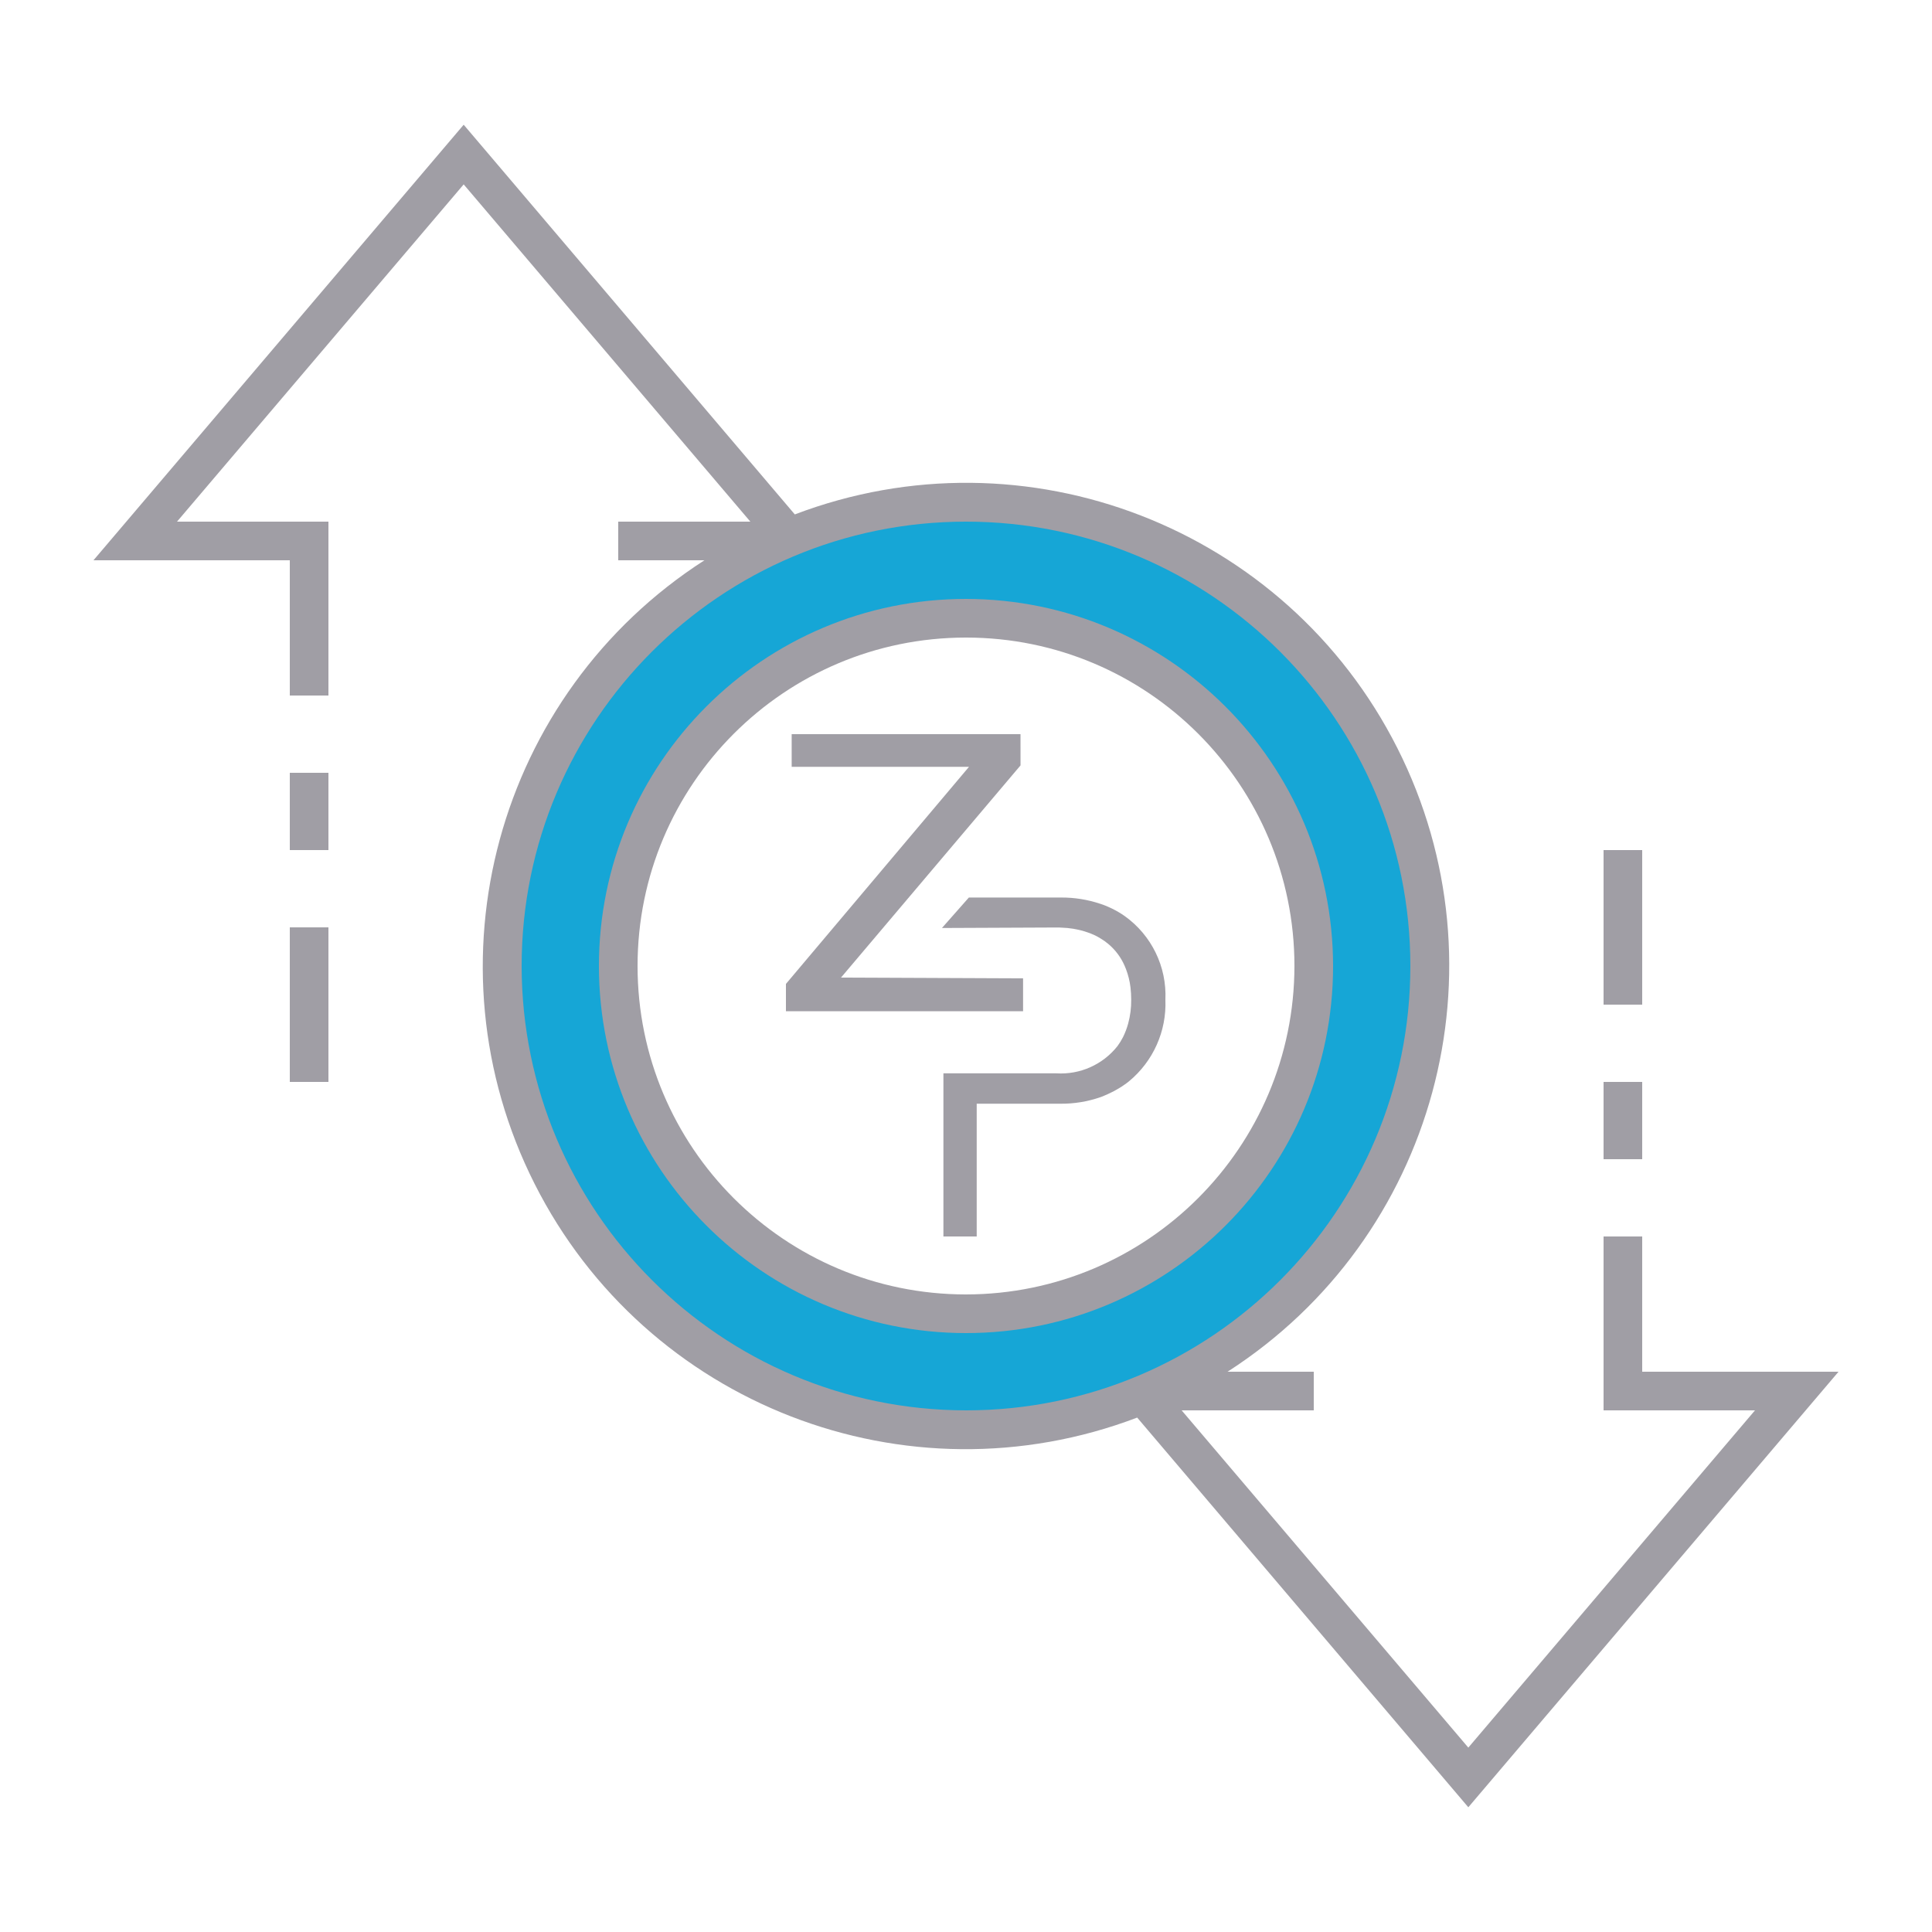
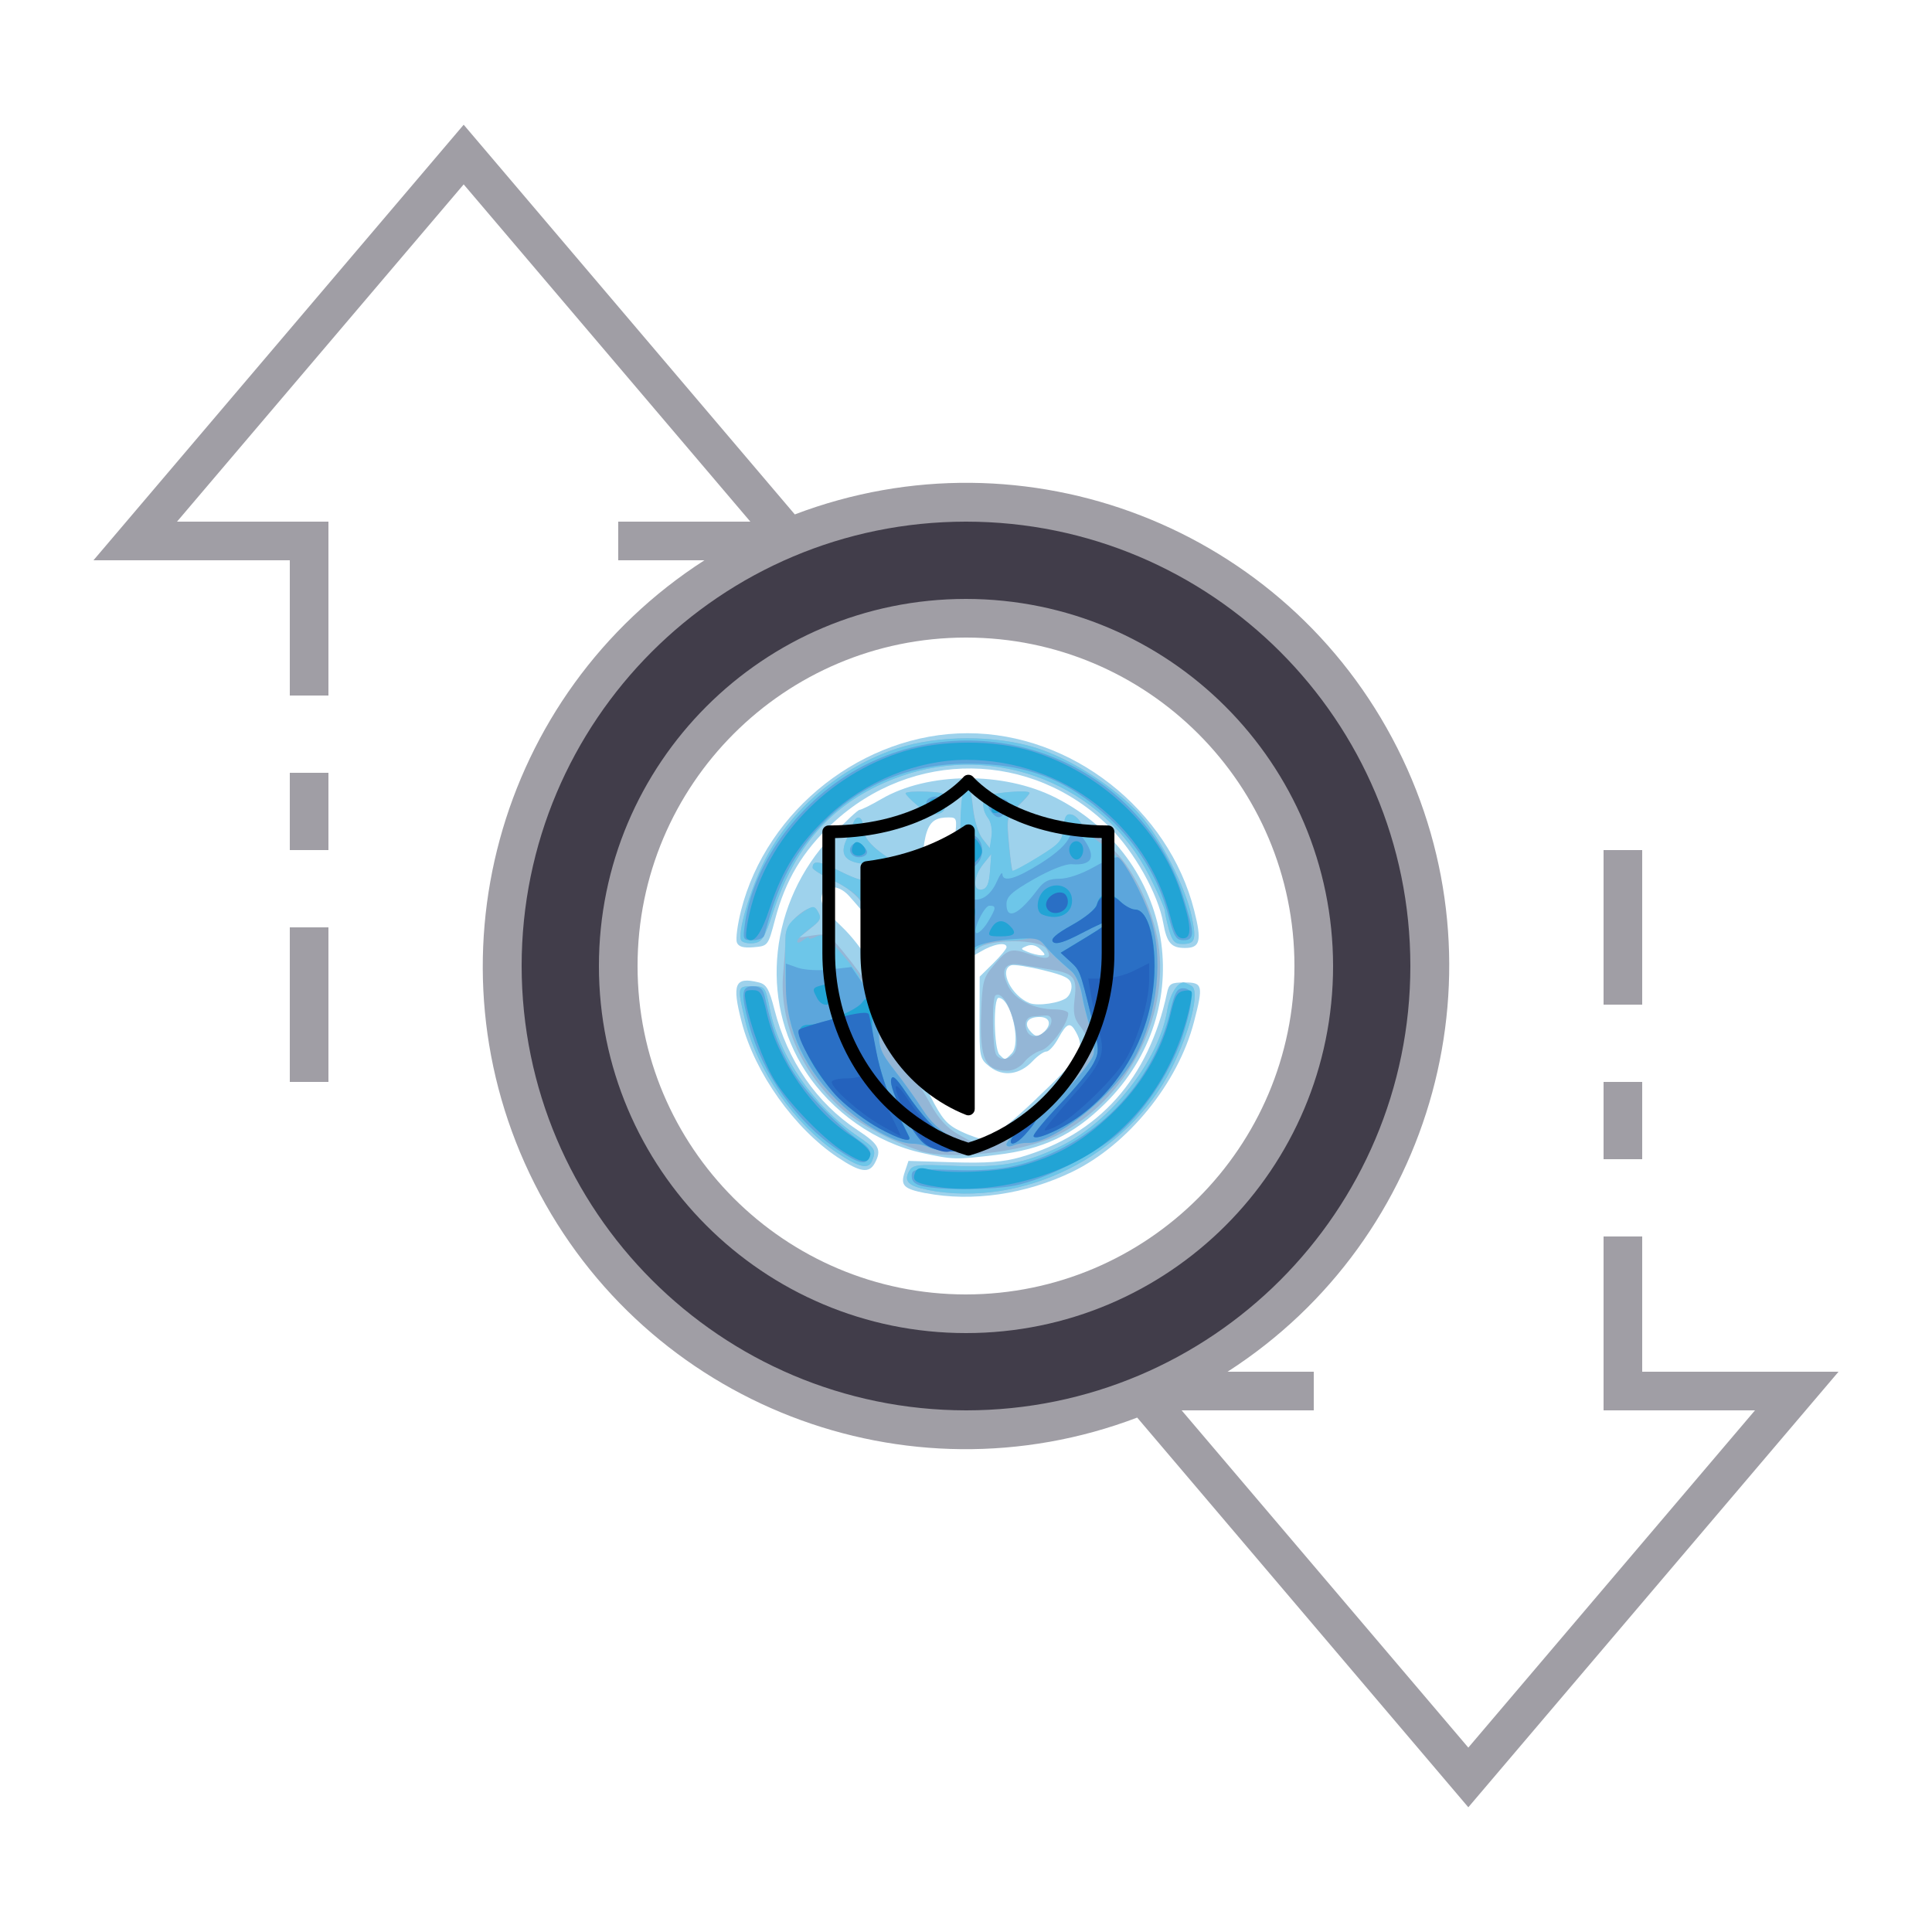
- <svg xmlns="http://www.w3.org/2000/svg" id="ic_empty_Dark_ztup" width="100" height="100" viewBox="0 0 100 100">
+ <svg xmlns="http://www.w3.org/2000/svg" id="ic_empty_Dark_transactions" version="1.1" viewBox="0 0 100 100">
  <defs>
-     <style type="text/css">
-             .cls-1{fill:#16a6d6}.cls-2{fill:#a09ea5}.cls-3{fill:none}
-         </style>
+     <style type="text/css">.cls-1{fill:#413d4a}.cls-2{fill:#a09ea5}.cls-3{fill:none}</style>
  </defs>
-   <g id="Group_9081" data-name="Group 9081">
-     <path id="Path_19026" d="M50 26a24 24 0 1 0 24 24 24 24 0 0 0-24-24zm0 42a18 18 0 1 1 18-18 18 18 0 0 1-18 18z" class="cls-1" data-name="Path 19026" />
-     <g id="Group_9080" data-name="Group 9080">
-       <g id="Group_9078" data-name="Group 9078">
-         <path id="Path_19027" d="M50 31a19 19 0 1 0 19 19 19.021 19.021 0 0 0-19-19zm0 36a17 17 0 1 1 17-17 17.019 17.019 0 0 1-17 17z" class="cls-2" data-name="Path 19027" />
-         <path id="Rectangle_4744" d="M0 0h2v4H0z" class="cls-2" data-name="Rectangle 4744" transform="translate(83 56)" />
-         <path id="Rectangle_4745" d="M0 0h2v8H0z" class="cls-2" data-name="Rectangle 4745" transform="translate(83 44)" />
-         <path id="Rectangle_4746" d="M0 0h2v8H0z" class="cls-2" data-name="Rectangle 4746" transform="translate(15 48)" />
-         <path id="Rectangle_4747" d="M0 0h2v4H0z" class="cls-2" data-name="Rectangle 4747" transform="translate(15 40)" />
-         <path id="Path_19028" d="M95.162 71H85v-7h-2v9h7.838L76 90.456 61.162 73H68v-2h-4.461a24.989 24.989 0 0 0-22.4-44.374L24 6.456 4.838 29H15v7h2v-9H9.162L24 9.544 38.838 27H32v2h4.461a24.989 24.989 0 0 0 22.4 44.374L76 93.544zM27 50a23 23 0 1 1 23 23 23.026 23.026 0 0 1-23-23z" class="cls-2" data-name="Path 19028" />
-       </g>
-       <g id="Group_9079" data-name="Group 9079">
-         <path id="Path_19029" d="M58.218 47.418a4.728 4.728 0 0 0-.653-.386 5.67 5.67 0 0 0-.354-.158c-.083-.032-.165-.064-.247-.089a6.268 6.268 0 0 0-2.053-.329h-4.763l-1.393 1.577 5.96-.026c.07 0 .146 0 .215.007a4.6 4.6 0 0 1 .615.057l.2.038a3.62 3.62 0 0 1 .551.152c.057.019.114.044.171.063a3.075 3.075 0 0 1 .33.152c.05.025.1.057.152.089a2.949 2.949 0 0 1 .424.3 3.081 3.081 0 0 1 .836 1.121c.025.057.051.114.07.171a3.935 3.935 0 0 1 .234.943 5.268 5.268 0 0 1 .038.64 4.53 4.53 0 0 1-.158 1.242 3.955 3.955 0 0 1-.266.7 3.293 3.293 0 0 1-.285.462 3.735 3.735 0 0 1-3.161 1.412h-5.85V64h1.723v-6.872H54.9a6.138 6.138 0 0 0 2.052-.336c.082-.031.165-.057.247-.1a1.532 1.532 0 0 0 .184-.082 4.403 4.403 0 0 0 .551-.292c.044-.025.088-.056.133-.082.025-.019.057-.038.082-.057a3.1 3.1 0 0 0 .285-.209 5.2 5.2 0 0 0 1.887-4.224 5.041 5.041 0 0 0-2.103-4.328z" class="cls-2" data-name="Path 19029" />
-         <path id="Path_19030" d="M52.821 38H40.977v1.691h9.178L40.68 50.927v1.413h12.274v-1.7l-9.424-.04 9.292-10.983z" class="cls-2" data-name="Path 19030" />
-       </g>
+   <path class="cls-1" d="m50 26a24 24 0 1 0 24 24 24 24 0 0 0-24-24zm0 42a18 18 0 1 1 18-18 18 18 0 0 1-18 18z" data-name="Path 18988" />
+   <g data-name="Group 9035">
+     <g data-name="Group 9033" />
+     <g data-name="Group 9034">
+       <path class="cls-2" d="m50 31a19 19 0 1 0 19 19 19.021 19.021 0 0 0-19-19zm0 36a17 17 0 1 1 17-17 17.019 17.019 0 0 1-17 17z" data-name="Path 18990" />
+       <path class="cls-2" transform="translate(83,56)" d="m0 0h2v4h-2z" data-name="Rectangle 4693" />
+       <path class="cls-2" transform="translate(83,44)" d="m0 0h2v8h-2z" data-name="Rectangle 4694" />
+       <path class="cls-2" transform="translate(15,48)" d="m0 0h2v8h-2z" data-name="Rectangle 4695" />
+       <path class="cls-2" transform="translate(15,40)" d="m0 0h2v4h-2z" data-name="Rectangle 4696" />
+       <path class="cls-2" d="m95.162 71h-10.162v-7h-2v9h7.838l-14.838 17.456-14.838-17.456h6.838v-2h-4.461a24.989 24.989 0 0 0-22.4-44.374l-17.139-20.17-19.162 22.544h10.162v7h2v-9h-7.838l14.838-17.456 14.838 17.456h-6.838v2h4.461a24.989 24.989 0 0 0 22.4 44.374l17.139 20.17zm-68.162-21a23 23 0 1 1 23 23 23.026 23.026 0 0 1-23-23z" data-name="Path 18991" />
    </g>
  </g>
-   <path id="Rectangle_4748" d="M0 0h100v100H0z" class="cls-3" data-name="Rectangle 4748" />
+   <path class="cls-3" d="M0 0h100v100H0z" data-name="Rectangle 4697" />
+   <g transform="matrix(3.7795 0 0 3.7795 664.68 19.515)">
+     <g stroke-width=".053">
+       <path d="m-163.19 11.177c-0.301-0.059-0.347-0.106-0.283-0.293l0.05-0.149 0.611 0.019c0.463 0.014 0.686-0.003 0.923-0.07 1.07-0.306 1.758-1.077 2.006-2.248 0.027-0.128 0.054-0.145 0.242-0.145 0.249 0 0.258 0.04 0.127 0.544-0.218 0.836-0.903 1.679-1.665 2.049-0.636 0.309-1.373 0.416-2.01 0.292zm-1.199-0.488c-0.598-0.399-1.137-1.157-1.318-1.853-0.137-0.527-0.095-0.626 0.231-0.546 0.108 0.026 0.144 0.089 0.217 0.371 0.181 0.707 0.578 1.282 1.137 1.651 0.297 0.195 0.336 0.271 0.238 0.453-0.078 0.145-0.201 0.127-0.504-0.076zm1.157-0.062c-0.636-0.138-1.24-0.561-1.603-1.122-0.636-0.983-0.489-2.317 0.353-3.211 0.19-0.202 0.366-0.367 0.39-0.367s0.159-0.067 0.298-0.148c0.635-0.371 1.671-0.38 2.383-0.02 1.636 0.827 1.975 2.907 0.683 4.188-0.437 0.433-0.849 0.629-1.486 0.705-0.567 0.068-0.595 0.067-1.018-0.025zm1.562-0.746c0.611-0.578 0.668-0.674 0.541-0.91-0.078-0.144-0.126-0.127-0.24 0.082-0.055 0.101-0.129 0.184-0.165 0.184-0.036 0-0.12 0.059-0.187 0.13-0.176 0.189-0.406 0.22-0.586 0.08-0.142-0.111-0.145-0.125-0.143-0.674l2e-3 -0.561 0.184-0.181c0.101-0.1 0.184-0.2 0.184-0.223 0-0.076-0.182-0.044-0.359 0.063-0.382 0.231-0.464 0.091-0.417-0.707 0.019-0.319 0.049-0.705 0.068-0.857 0.032-0.26 0.027-0.276-0.083-0.276-0.314 0-0.362 0.146-0.384 1.163-0.018 0.855-0.125 0.926-0.578 0.384-0.158-0.19-0.342-0.404-0.408-0.476-0.15-0.164-0.349-0.151-0.374 0.023-0.013 0.09 0.059 0.193 0.279 0.403 0.274 0.261 0.558 0.727 0.56 0.921 4.3e-4 0.043 0.033 0.14 0.072 0.214 0.039 0.074 0.088 0.204 0.109 0.289 0.021 0.085 0.094 0.239 0.162 0.342 0.068 0.103 0.209 0.354 0.312 0.558 0.158 0.31 0.224 0.387 0.416 0.479 0.126 0.06 0.276 0.111 0.334 0.112 0.064 0.001 0.341-0.219 0.703-0.562zm-0.341-0.616c0.138-0.137-8e-3 -0.763-0.178-0.763-0.075 0-0.065 0.702 0.012 0.778 0.079 0.078 0.072 0.079 0.166-0.015zm0.449-0.301c0.104-0.103 0.072-0.2-0.066-0.2-0.159 0-0.219 0.084-0.134 0.186 0.078 0.093 0.117 0.096 0.199 0.013zm0.309-0.468c0.043-0.035 0.07-0.113 0.061-0.173-0.013-0.089-0.087-0.127-0.387-0.2-0.204-0.05-0.401-0.08-0.437-0.067-0.174 0.061 9e-5 0.419 0.252 0.518 0.113 0.044 0.42-0.001 0.511-0.076zm-0.363-0.658c-0.056-0.055-0.121-0.072-0.184-0.047-0.092 0.037-0.091 0.041 9e-3 0.082 0.058 0.024 0.141 0.045 0.184 0.047 0.064 3e-3 0.062-0.011-9e-3 -0.082zm-4.157-0.096c-0.018-0.046 8e-3 -0.242 0.057-0.436 0.351-1.387 1.682-2.428 3.103-2.428s2.752 1.041 3.103 2.428c0.106 0.418 0.082 0.513-0.127 0.513-0.188 0-0.248-0.069-0.297-0.342-0.07-0.397-0.397-0.978-0.74-1.318-1.059-1.048-2.699-1.066-3.793-0.043-0.406 0.38-0.641 0.773-0.783 1.312-0.096 0.363-0.097 0.364-0.294 0.381-0.143 0.012-0.207-7e-3 -0.23-0.067z" fill="#9ed2ec" />
+       <path d="m-163.16 11.131c-0.26-0.05-0.329-0.117-0.257-0.25 0.051-0.094 0.101-0.1 0.605-0.078 0.648 0.029 0.988-0.033 1.467-0.266 0.693-0.337 1.355-1.18 1.466-1.867 0.034-0.208 0.135-0.379 0.224-0.377 0.02 4.51e-4 0.07 0.022 0.111 0.048 0.114 0.071-0.022 0.623-0.279 1.133-0.603 1.196-2.035 1.908-3.336 1.659zm-1.245-0.51c-0.582-0.392-1.093-1.129-1.255-1.81-0.11-0.461-0.108-0.468 0.097-0.468 0.176 0 0.18 0.005 0.241 0.312 0.129 0.649 0.599 1.329 1.204 1.742 0.238 0.162 0.255 0.19 0.199 0.333-0.049 0.127-0.179 0.097-0.486-0.109zm1.128-0.029c-0.389-0.128-0.844-0.375-1.07-0.58-0.558-0.507-0.852-1.199-0.791-1.86 0.018-0.198 0.033-0.423 0.032-0.501-1e-3 -0.184 0.351-0.475 0.428-0.354 0.071 0.112 0.063 0.136-0.096 0.263l-0.146 0.116 0.197-0.03c0.184-0.028 0.21-0.014 0.399 0.216 0.294 0.358 0.479 0.646 0.52 0.811 0.02 0.08 0.056 0.158 0.081 0.173s0.072 0.128 0.104 0.249c0.032 0.122 0.124 0.304 0.204 0.405s0.214 0.31 0.298 0.464c0.104 0.19 0.221 0.319 0.367 0.402 0.413 0.235 0.396 0.24 0.991-0.313 0.555-0.516 0.788-0.796 0.788-0.949 0-0.048-0.046-0.145-0.103-0.216-0.082-0.103-0.097-0.182-0.073-0.378 0.035-0.294-0.011-0.345-0.353-0.399-0.131-0.021-0.313-0.05-0.403-0.065-0.208-0.034-0.266 0.083-0.149 0.306 0.094 0.18 0.355 0.308 0.63 0.308 0.103 0 0.187 0.025 0.187 0.055 0 0.136-0.248 0.475-0.37 0.507-0.072 0.019-0.176 0.089-0.229 0.156-0.059 0.074-0.153 0.122-0.239 0.122-0.303-0.002-0.375-0.159-0.355-0.773 0.014-0.439 0.029-0.5 0.161-0.656 0.204-0.242 0.243-0.255 0.5-0.168 0.251 0.086 0.321 0.064 0.234-0.072-0.086-0.136-0.77-0.14-0.943-0.005-0.131 0.102-0.239 0.128-0.247 0.06-2e-3 -0.022-1e-3 -0.193 2e-3 -0.381 0.011-0.591 0.011-0.705 6e-3 -0.867-3e-3 -0.087 9.5e-4 -0.357 9e-3 -0.6 0.017-0.536 0.115-0.631 0.165-0.16 0.02 0.193 0.074 0.372 0.134 0.448l0.1 0.127 0.024-0.159c0.013-0.088-7e-3 -0.2-0.045-0.249-0.086-0.113-0.091-0.256-0.011-0.305 0.08-0.049 0.575-0.087 0.575-0.044 0 0.018-0.071 0.099-0.158 0.179-0.153 0.142-0.157 0.156-0.125 0.507 0.018 0.199 0.04 0.37 0.05 0.381 9e-3 0.011 0.167-0.073 0.35-0.186 0.303-0.187 0.335-0.224 0.35-0.404 0.013-0.152 0.037-0.194 0.106-0.181 0.049 0.009 0.113 0.07 0.142 0.135 0.029 0.065 0.078 0.118 0.11 0.118 0.032 0 0.156 0.084 0.277 0.187 0.291 0.247 0.583 0.834 0.66 1.325 0.16 1.022-0.45 2.171-1.398 2.634-0.475 0.232-1.465 0.34-1.875 0.205zm1.295-1.324c0.135-0.161-0.093-0.896-0.248-0.801-0.053 0.032-0.045 0.727 8e-3 0.813 0.052 0.083 0.165 0.077 0.24-0.013zm0.453-0.326c0.093-0.092 0.083-0.207-0.016-0.199-0.034 0.003-0.11 0.009-0.168 0.013-0.065 0.005-0.106 0.046-0.106 0.104 0 0.183 0.146 0.224 0.29 0.081zm-0.777-2.174 0.017-0.235-0.11 0.138c-0.138 0.174-0.148 0.373-0.017 0.348 0.069-0.013 0.097-0.079 0.11-0.252zm-1.284 0.988c-0.046-0.066-0.085-0.144-0.085-0.174s-0.054-0.078-0.119-0.107c-0.066-0.029-0.177-0.141-0.248-0.249-0.085-0.131-0.224-0.242-0.411-0.33-0.155-0.073-0.282-0.151-0.282-0.175 0-0.108 0.089-0.096 0.384 0.052 0.213 0.107 0.36 0.149 0.445 0.128 0.282-0.07 0.553 0.28 0.534 0.689-0.013 0.279-0.095 0.341-0.219 0.166zm-2.123-0.041c-0.056-0.089 0.117-0.682 0.314-1.08 0.351-0.708 1.05-1.3 1.833-1.553 0.559-0.18 1.344-0.18 1.903 0 0.481 0.155 1.081 0.543 1.409 0.911 0.283 0.318 0.626 0.992 0.71 1.394 0.067 0.321 0.048 0.377-0.129 0.377-0.101 0-0.138-0.039-0.182-0.197-0.03-0.108-0.055-0.224-0.056-0.257-1e-4 -0.033-0.095-0.247-0.211-0.476-0.63-1.248-2.104-1.835-3.419-1.363-0.87 0.313-1.419 0.898-1.731 1.845-0.121 0.367-0.156 0.423-0.273 0.437-0.074 0.009-0.15-0.009-0.169-0.039zm2.074-0.884c-0.112-0.076-0.302-0.152-0.423-0.168-0.24-0.032-0.302-0.135-0.205-0.338 0.029-0.061 0.067-0.153 0.083-0.203 0.045-0.139 0.139-0.11 0.139 0.042 0 0.157 0.149 0.311 0.493 0.509 0.137 0.079 0.249 0.179 0.249 0.223 0 0.114-0.102 0.095-0.336-0.065zm0.349-0.956c-0.094-0.078-0.172-0.157-0.172-0.175s0.125-0.028 0.278-0.022c0.255 0.01 0.278 0.021 0.278 0.136 0 0.201-0.181 0.23-0.385 0.062z" fill="#94b6d6" />
+       <path d="m-163.16 11.131c-0.26-0.05-0.329-0.117-0.257-0.25 0.051-0.094 0.101-0.1 0.605-0.078 0.648 0.029 0.988-0.033 1.467-0.266 0.693-0.337 1.355-1.18 1.466-1.867 0.034-0.208 0.135-0.379 0.224-0.377 0.02 4.51e-4 0.07 0.022 0.111 0.048 0.114 0.071-0.022 0.623-0.279 1.133-0.603 1.196-2.035 1.908-3.336 1.659zm-1.245-0.51c-0.582-0.392-1.093-1.129-1.255-1.81-0.11-0.461-0.108-0.468 0.097-0.468 0.176 0 0.18 0.005 0.241 0.312 0.129 0.649 0.599 1.329 1.204 1.742 0.238 0.162 0.255 0.19 0.199 0.333-0.049 0.127-0.179 0.097-0.486-0.109zm1.26-0.07c-0.044-0.028-0.146-0.051-0.227-0.052-0.365-2e-3 -1.059-0.515-1.394-1.03-0.292-0.449-0.364-0.824-0.342-1.768 4e-3 -0.16 0.039-0.222 0.193-0.338 0.156-0.118 0.197-0.129 0.236-0.067 0.073 0.115 0.062 0.142-0.109 0.267-0.087 0.064-0.159 0.139-0.159 0.166s0.036 0.02 0.08-0.016 0.08-0.05 0.08-0.031 0.045 0.011 0.101-0.019c0.085-0.045 0.138-0.01 0.345 0.23 0.134 0.156 0.244 0.3 0.244 0.32s0.06 0.107 0.133 0.193c0.11 0.13 0.133 0.211 0.133 0.484 0 0.306 0.015 0.348 0.225 0.617 0.124 0.159 0.295 0.398 0.38 0.532 0.097 0.153 0.24 0.289 0.384 0.364 0.126 0.066 0.23 0.139 0.23 0.16 0 0.058-0.437 0.047-0.53-0.013zm1.06-0.041c0-0.07 0.489-0.537 0.562-0.537 0.094-4.5e-5 0.596-0.554 0.632-0.698 0.018-0.072-2e-3 -0.234-0.044-0.36-0.043-0.126-0.095-0.332-0.116-0.458-0.021-0.126-0.083-0.268-0.139-0.315-0.206-0.177-0.288-0.258-0.383-0.373-0.071-0.087-0.127-0.108-0.212-0.081-0.064 0.021-0.213 0.034-0.332 0.03-0.148-0.005-0.261 0.027-0.357 0.103-0.078 0.061-0.164 0.096-0.192 0.079-0.048-0.029-0.068-0.285-0.05-0.633 8e-3 -0.157 7e-3 -0.329-3e-3 -0.631-3e-3 -0.087 9.6e-4 -0.357 9e-3 -0.6 0.017-0.536 0.115-0.631 0.165-0.16 0.02 0.193 0.074 0.372 0.134 0.448l0.1 0.127 0.024-0.159c0.013-0.088-7e-3 -0.2-0.045-0.249-0.086-0.113-0.091-0.256-0.011-0.305 0.08-0.049 0.575-0.087 0.575-0.044 0 0.018-0.071 0.099-0.158 0.179-0.153 0.142-0.157 0.156-0.125 0.507 0.018 0.199 0.04 0.37 0.05 0.381 9e-3 0.011 0.167-0.073 0.35-0.186 0.303-0.187 0.335-0.224 0.35-0.404 0.013-0.152 0.037-0.194 0.106-0.181 0.049 0.009 0.113 0.07 0.142 0.135 0.029 0.065 0.16 0.191 0.292 0.28 0.417 0.282 0.742 1.003 0.742 1.647 0 0.741-0.245 1.325-0.774 1.848-0.319 0.315-0.801 0.597-1.006 0.589-0.056-0.002-0.143 0.013-0.194 0.035-0.052 0.022-0.093 0.016-0.093-0.013zm-0.222-3.742 0.017-0.235-0.11 0.138c-0.138 0.174-0.148 0.373-0.017 0.348 0.069-0.013 0.097-0.079 0.11-0.252zm-1.251 1.04c-0.083-0.083-0.086-0.272-3e-3 -0.222 0.038 0.023 0.047 0.014 0.023-0.023-0.021-0.033-0.092-0.061-0.158-0.061-0.123 0-0.292-0.149-0.397-0.351-0.033-0.063-0.191-0.176-0.351-0.251-0.16-0.075-0.292-0.156-0.292-0.179 0-0.108 0.089-0.096 0.384 0.052 0.213 0.107 0.36 0.149 0.445 0.128 0.282-0.07 0.553 0.28 0.534 0.689-0.012 0.254-0.075 0.328-0.186 0.218zm-2.156-0.092c-0.056-0.089 0.117-0.682 0.314-1.08 0.351-0.708 1.05-1.3 1.833-1.553 0.559-0.18 1.344-0.18 1.903 0 0.481 0.155 1.081 0.543 1.409 0.911 0.283 0.318 0.626 0.992 0.71 1.394 0.067 0.321 0.048 0.377-0.129 0.377-0.101 0-0.138-0.039-0.182-0.197-0.03-0.108-0.055-0.224-0.056-0.257-1e-4 -0.033-0.095-0.247-0.211-0.476-0.63-1.248-2.104-1.835-3.419-1.363-0.87 0.313-1.419 0.898-1.731 1.845-0.121 0.367-0.156 0.423-0.273 0.437-0.074 0.009-0.15-0.009-0.169-0.039zm2.074-0.884c-0.112-0.076-0.302-0.152-0.423-0.168-0.24-0.032-0.302-0.135-0.205-0.338 0.029-0.061 0.067-0.153 0.083-0.203 0.045-0.139 0.139-0.11 0.139 0.042 0 0.157 0.149 0.311 0.493 0.509 0.137 0.079 0.249 0.179 0.249 0.223 0 0.114-0.102 0.095-0.336-0.065zm0.349-0.956c-0.094-0.078-0.172-0.157-0.172-0.175s0.125-0.028 0.278-0.022c0.255 0.01 0.278 0.021 0.278 0.136 0 0.201-0.181 0.23-0.385 0.062z" fill="#6dc6e9" />
+       <path d="m-163.22 11.083c-0.112-0.024-0.159-0.065-0.159-0.138 0-0.099 0.03-0.104 0.559-0.086 0.397 0.013 0.656-0.006 0.895-0.066 1.024-0.26 1.857-1.103 2.088-2.112 0.056-0.245 0.092-0.31 0.172-0.31 0.148 0 0.152 0.137 0.017 0.588-0.148 0.496-0.511 1.061-0.899 1.4-0.33 0.289-1.006 0.63-1.416 0.713-0.299 0.061-0.992 0.067-1.256 0.011zm-1.173-0.502c-0.558-0.373-1.034-1.045-1.214-1.714-0.114-0.426-0.104-0.523 0.053-0.523 0.1 0 0.139 0.034 0.164 0.145 0.101 0.443 0.155 0.597 0.323 0.915 0.176 0.334 0.612 0.803 0.995 1.071 0.107 0.075 0.144 0.135 0.12 0.197-0.05 0.129-0.139 0.111-0.442-0.091zm1.252-0.03c-0.044-0.028-0.146-0.051-0.227-0.052-0.215-0.001-0.649-0.236-0.954-0.518-0.508-0.468-0.78-1.042-0.78-1.645v-0.303l0.164 0.057c0.093 0.032 0.287 0.042 0.449 0.023l0.285-0.033 0.187 0.275c0.159 0.234 0.187 0.32 0.187 0.569 0 0.265 0.022 0.322 0.225 0.582 0.124 0.159 0.295 0.398 0.38 0.532 0.097 0.153 0.24 0.289 0.384 0.364 0.126 0.066 0.23 0.139 0.23 0.16 0 0.058-0.437 0.047-0.53-0.013zm1.06-0.041c0-0.07 0.489-0.537 0.562-0.537 0.094-4.5e-5 0.596-0.554 0.632-0.698 0.018-0.072-2e-3 -0.234-0.044-0.36-0.043-0.126-0.095-0.332-0.116-0.458-0.021-0.126-0.083-0.268-0.139-0.315-0.203-0.175-0.288-0.257-0.373-0.362-0.077-0.095-0.13-0.104-0.451-0.081-0.2 0.015-0.416 0.059-0.481 0.099-0.183 0.114-0.201 0.093-0.196-0.229 6e-3 -0.435 0.01-0.449 0.12-0.42 0.142 0.037 0.271-0.052 0.355-0.242 0.04-0.091 0.074-0.136 0.075-0.1 4e-3 0.118 0.182 0.068 0.524-0.147 0.218-0.137 0.357-0.265 0.395-0.364l0.058-0.152 0.122 0.164c0.193 0.259 0.141 0.386-0.149 0.364-0.085-0.006-0.293 0.076-0.518 0.204-0.303 0.173-0.376 0.24-0.376 0.342 0 0.226 0.166 0.149 0.429-0.202 0.083-0.11 0.153-0.145 0.297-0.145 0.113 0 0.302-0.064 0.473-0.161 0.156-0.089 0.306-0.148 0.333-0.131 0.087 0.053 0.329 0.501 0.433 0.802 0.192 0.553 0.108 1.349-0.203 1.93-0.282 0.525-1.117 1.192-1.474 1.177-0.056-0.002-0.143 0.013-0.194 0.035-0.052 0.022-0.093 0.016-0.093-0.013zm-0.25-3.055c0.11-0.185 0.113-0.215 0.017-0.215-0.058 0-0.191 0.244-0.191 0.349 0 0.069 0.098-0.007 0.174-0.134zm-1.181 0.313c0-0.027 0.024-0.064 0.053-0.082 0.029-0.018 0.053 0.004 0.053 0.049 0 0.045-0.024 0.082-0.053 0.082s-0.053-0.022-0.053-0.049zm-2.148-0.305c0.124-0.837 0.772-1.697 1.607-2.132 1.699-0.885 3.809-0.035 4.386 1.767 0.166 0.519 0.168 0.615 0.011 0.615-0.105 0-0.133-0.047-0.214-0.36-0.124-0.478-0.416-0.954-0.807-1.315-0.573-0.53-1.128-0.743-1.934-0.743-0.943 0-1.743 0.411-2.284 1.175-0.221 0.313-0.355 0.624-0.503 1.177-0.01 0.036-0.081 0.066-0.158 0.066-0.137 0-0.139-0.005-0.103-0.25zm1.701-0.182c-0.117-0.165-0.103-0.244 0.05-0.282 0.183-0.046 0.284 0.004 0.348 0.17 0.041 0.106 0.037 0.152-0.014 0.184-0.125 0.079-0.3 0.046-0.383-0.072zm1.267-0.634c-0.044-0.173 0.058-0.411 0.16-0.372 0.13 0.05 0.16 0.271 0.052 0.389-0.123 0.134-0.175 0.13-0.212-0.017zm-1.501-0.103c-0.089-0.089 0.034-0.219 0.132-0.139 0.04 0.033 0.072 0.078 0.072 0.1 0 0.071-0.144 0.098-0.204 0.038zm1.902-0.589c-0.078-0.093-0.029-0.186 0.098-0.186 0.135 0 0.169 0.052 0.108 0.165-0.064 0.118-0.121 0.124-0.206 0.022zm-0.878-0.084c-0.021-0.034-8e-3 -0.08 0.03-0.103 0.088-0.054 0.221-0.004 0.195 0.073-0.028 0.083-0.179 0.103-0.225 0.03z" fill="#5ca6dc" />
+       <path d="m-163.1 11.079c-0.237-0.046-0.275-0.076-0.232-0.185 0.024-0.061 0.07-0.073 0.179-0.045 0.272 0.069 0.987 0.038 1.311-0.057 0.491-0.144 0.793-0.319 1.188-0.689 0.412-0.385 0.706-0.878 0.819-1.373 0.058-0.254 0.091-0.311 0.191-0.325 0.11-0.016 0.118-0.003 0.085 0.158-0.162 0.8-0.583 1.483-1.203 1.952-0.61 0.461-1.612 0.703-2.337 0.563zm-1.207-0.467c-0.297-0.189-0.784-0.697-0.965-1.007-0.142-0.242-0.32-0.734-0.377-1.038-0.029-0.153-0.019-0.171 0.091-0.171 0.106 0 0.132 0.041 0.191 0.302 0.147 0.654 0.629 1.353 1.174 1.703 0.152 0.097 0.257 0.202 0.248 0.247-0.025 0.13-0.114 0.121-0.362-0.037zm1.098-0.116c-0.164-0.128-0.478-0.736-0.451-0.873 0.015-0.074 0.062-0.034 0.198 0.166 0.236 0.347 0.423 0.544 0.601 0.637 0.08 0.042 0.146 0.099 0.146 0.127 0 0.093-0.354 0.053-0.494-0.056zm1.195-0.059c0.011-0.034 0.101-0.122 0.2-0.197 0.184-0.139 0.175-0.072-0.017 0.14-0.115 0.126-0.217 0.158-0.183 0.057zm-1.814-0.152c-0.403-0.22-0.771-0.593-0.962-0.978-0.167-0.336-0.165-0.437 0.011-0.437 0.167 0 0.638-0.196 0.717-0.299 0.063-0.081 0.081-0.084 0.124-0.019 0.028 0.042 0.038 0.137 0.024 0.21-0.043 0.215 0.124 0.893 0.312 1.264 0.095 0.188 0.181 0.359 0.19 0.381 0.037 0.082-0.134 0.032-0.415-0.121zm2.12 0.106c0-0.031 0.164-0.228 0.365-0.438 0.201-0.21 0.405-0.458 0.453-0.552 0.084-0.161 0.082-0.194-0.024-0.627-0.161-0.654-0.158-0.646-0.297-0.774l-0.127-0.116 0.358-0.217c0.429-0.26 0.383-0.289-0.077-0.048-0.231 0.121-0.345 0.156-0.385 0.117-0.039-0.039 0.038-0.108 0.259-0.231 0.206-0.115 0.326-0.218 0.346-0.299 0.039-0.153 0.19-0.162 0.321-0.019 0.053 0.058 0.139 0.105 0.192 0.105 0.222 0 0.339 0.614 0.233 1.22-0.145 0.83-0.702 1.557-1.419 1.853-0.124 0.051-0.199 0.061-0.199 0.026zm-2.969-1.891c-0.072-0.133-0.069-0.137 0.124-0.185 0.141-0.035 0.149-0.028 0.132 0.114-0.021 0.186-0.172 0.228-0.257 0.072zm-0.964-0.815c-0.017-0.017 2e-3 -0.176 0.044-0.354 0.24-1.019 1.068-1.884 2.113-2.206 0.511-0.157 1.237-0.158 1.749-5.22e-4 0.942 0.289 1.749 1.051 2.035 1.921 0.153 0.464 0.163 0.641 0.038 0.641-0.077 0-0.117-0.067-0.173-0.289-0.32-1.264-1.474-2.155-2.793-2.155-0.675 0-1.388 0.291-1.899 0.775-0.4 0.378-0.621 0.726-0.793 1.246-0.125 0.38-0.228 0.514-0.322 0.421zm3.35-0.13c0.064-0.119 0.161-0.135 0.254-0.042 0.107 0.106 0.072 0.147-0.124 0.147-0.171 0-0.182-0.009-0.131-0.105zm-0.371-0.18c0-0.088 0.029-0.136 0.083-0.136 0.055 0 0.077 0.038 0.066 0.114-0.025 0.168-0.149 0.186-0.149 0.022zm-1.232-0.035c-0.124-0.072-0.121-0.295 6e-3 -0.335 0.232-0.073 0.428 0.187 0.242 0.322-0.113 0.082-0.127 0.083-0.248 0.013zm2.306 0.022c-0.106-0.042-0.077-0.267 0.046-0.352 0.144-0.1 0.332-0.036 0.356 0.12 0.031 0.209-0.169 0.325-0.402 0.232zm-1.063-0.841c0.019-0.225 0.116-0.282 0.203-0.121 0.049 0.091 0.043 0.132-0.031 0.213-0.138 0.151-0.19 0.123-0.171-0.092zm1.439 0.005c-0.044-0.114 0.068-0.221 0.148-0.142 0.068 0.067 0.026 0.224-0.06 0.224-0.031 0-0.071-0.037-0.088-0.082zm-2.986-0.046c0-0.042 0.021-0.089 0.047-0.105 0.058-0.036 0.177 0.098 0.129 0.146-0.063 0.063-0.176 0.036-0.176-0.041zm1.917-0.59c0.022-0.115 0.176-0.131 0.176-0.019 0 0.043-0.044 0.086-0.098 0.097-0.071 0.014-0.092-0.008-0.079-0.078zm-0.857-0.044c0-0.054 0.035-0.08 0.093-0.069 0.112 0.021 0.105 0.115-0.011 0.138-0.048 0.01-0.082-0.019-0.082-0.07z" fill="#22a4d5" />
+       <path d="m-163.21 10.497c-0.164-0.128-0.478-0.736-0.451-0.873 0.015-0.074 0.062-0.034 0.198 0.166 0.236 0.347 0.423 0.544 0.601 0.637 0.08 0.042 0.146 0.099 0.146 0.127 0 0.093-0.354 0.053-0.494-0.056zm1.195-0.059c0.011-0.034 0.101-0.122 0.2-0.197 0.184-0.139 0.175-0.072-0.017 0.14-0.115 0.126-0.217 0.158-0.183 0.057zm-1.814-0.152c-0.16-0.087-0.406-0.27-0.546-0.406-0.252-0.244-0.616-0.873-0.547-0.942 0.02-0.02 0.24-0.088 0.488-0.152 0.322-0.083 0.457-0.099 0.47-0.055 0.01 0.034 0.055 0.26 0.1 0.504 0.048 0.257 0.156 0.588 0.257 0.788 0.096 0.19 0.183 0.363 0.192 0.384 0.037 0.082-0.134 0.032-0.415-0.121zm2.12 0.106c0-0.031 0.164-0.228 0.365-0.438 0.201-0.21 0.405-0.458 0.453-0.552 0.084-0.161 0.082-0.194-0.024-0.627-0.161-0.654-0.158-0.646-0.297-0.774l-0.127-0.116 0.358-0.217c0.429-0.26 0.383-0.289-0.077-0.048-0.231 0.121-0.345 0.156-0.385 0.117-0.039-0.039 0.037-0.108 0.258-0.231 0.173-0.096 0.326-0.219 0.34-0.273 0.04-0.153 0.186-0.177 0.32-0.052 0.066 0.061 0.159 0.112 0.207 0.112 0.214 0 0.329 0.625 0.225 1.22-0.145 0.83-0.702 1.557-1.419 1.853-0.124 0.051-0.199 0.061-0.199 0.026zm0.177-3.129c-0.041-0.107 0.114-0.24 0.229-0.196 0.042 0.016 0.07 0.08 0.061 0.141-0.021 0.142-0.24 0.184-0.29 0.055z" fill="#2a6fc5" />
+       <path d="m-163.13 10.542c-0.063-0.03-0.174-0.165-0.248-0.3-0.284-0.518-0.297-0.734-0.017-0.295 0.083 0.13 0.255 0.311 0.383 0.402 0.3 0.214 0.216 0.353-0.117 0.193zm-0.681-0.301c-0.276-0.158-0.663-0.499-0.663-0.586 0-0.028 0.091-0.05 0.201-0.05 0.111 0 0.23-0.028 0.264-0.062 0.048-0.047 0.083-0.014 0.149 0.145 0.048 0.114 0.144 0.319 0.214 0.456 0.07 0.137 0.121 0.249 0.113 0.249-8e-3 -2.73e-4 -0.133-0.069-0.279-0.152zm2.253 0.069c0-0.018 0.167-0.22 0.37-0.449 0.409-0.459 0.467-0.594 0.379-0.879-0.033-0.106-0.08-0.317-0.106-0.468l-0.046-0.276h0.207c0.114 0 0.301-0.048 0.417-0.106l0.21-0.106v0.225c0 0.323-0.177 0.891-0.36 1.154-0.196 0.282-0.677 0.737-0.902 0.852-0.093 0.048-0.169 0.072-0.169 0.054z" fill="#2462bd" />
+     </g>
+     <g transform="matrix(.086941 0 0 .086941 -165.21 5.4472)">
+       <path d="m51.991 7.982c-14.628 0-21.169-7.566-21.232-7.64-0.38-0.456-1.156-0.456-1.536 0-0.064 0.076-6.537 7.64-21.232 7.64-0.552 0-1 0.448-1 1v19.085c0 10.433 4.69 20.348 12.546 26.521 3.167 2.489 6.588 4.29 10.169 5.352 0.093 0.028 0.189 0.042 0.285 0.042s0.191-0.014 0.285-0.042c3.581-1.063 7.002-2.863 10.169-5.352 7.856-6.174 12.546-16.088 12.546-26.521v-19.085c0-0.552-0.447-1-1-1zm-1 20.085c0 9.824-4.404 19.151-11.782 24.949-2.883 2.266-5.983 3.92-9.218 4.921-3.235-1-6.335-2.655-9.218-4.921-7.378-5.797-11.782-15.125-11.782-24.949v-18.096c12.242-0.272 18.865-5.497 21-7.545 2.135 2.049 8.758 7.273 21 7.545z" />
+       <path d="m29.429 7.986c-3.015 2.049-8.163 4.689-15.564 5.633-0.5 0.064-0.874 0.489-0.874 0.992v13.457c0 8.607 3.833 16.758 10.254 21.804 2.022 1.589 4.169 2.835 6.381 3.703 0.118 0.046 0.242 0.069 0.365 0.069 0.198 0 0.395-0.059 0.563-0.174 0.273-0.187 0.437-0.496 0.437-0.826v-43.831c0-0.371-0.205-0.71-0.532-0.884-0.326-0.172-0.723-0.15-1.03 0.057z" />
+     </g>
+   </g>
</svg>
